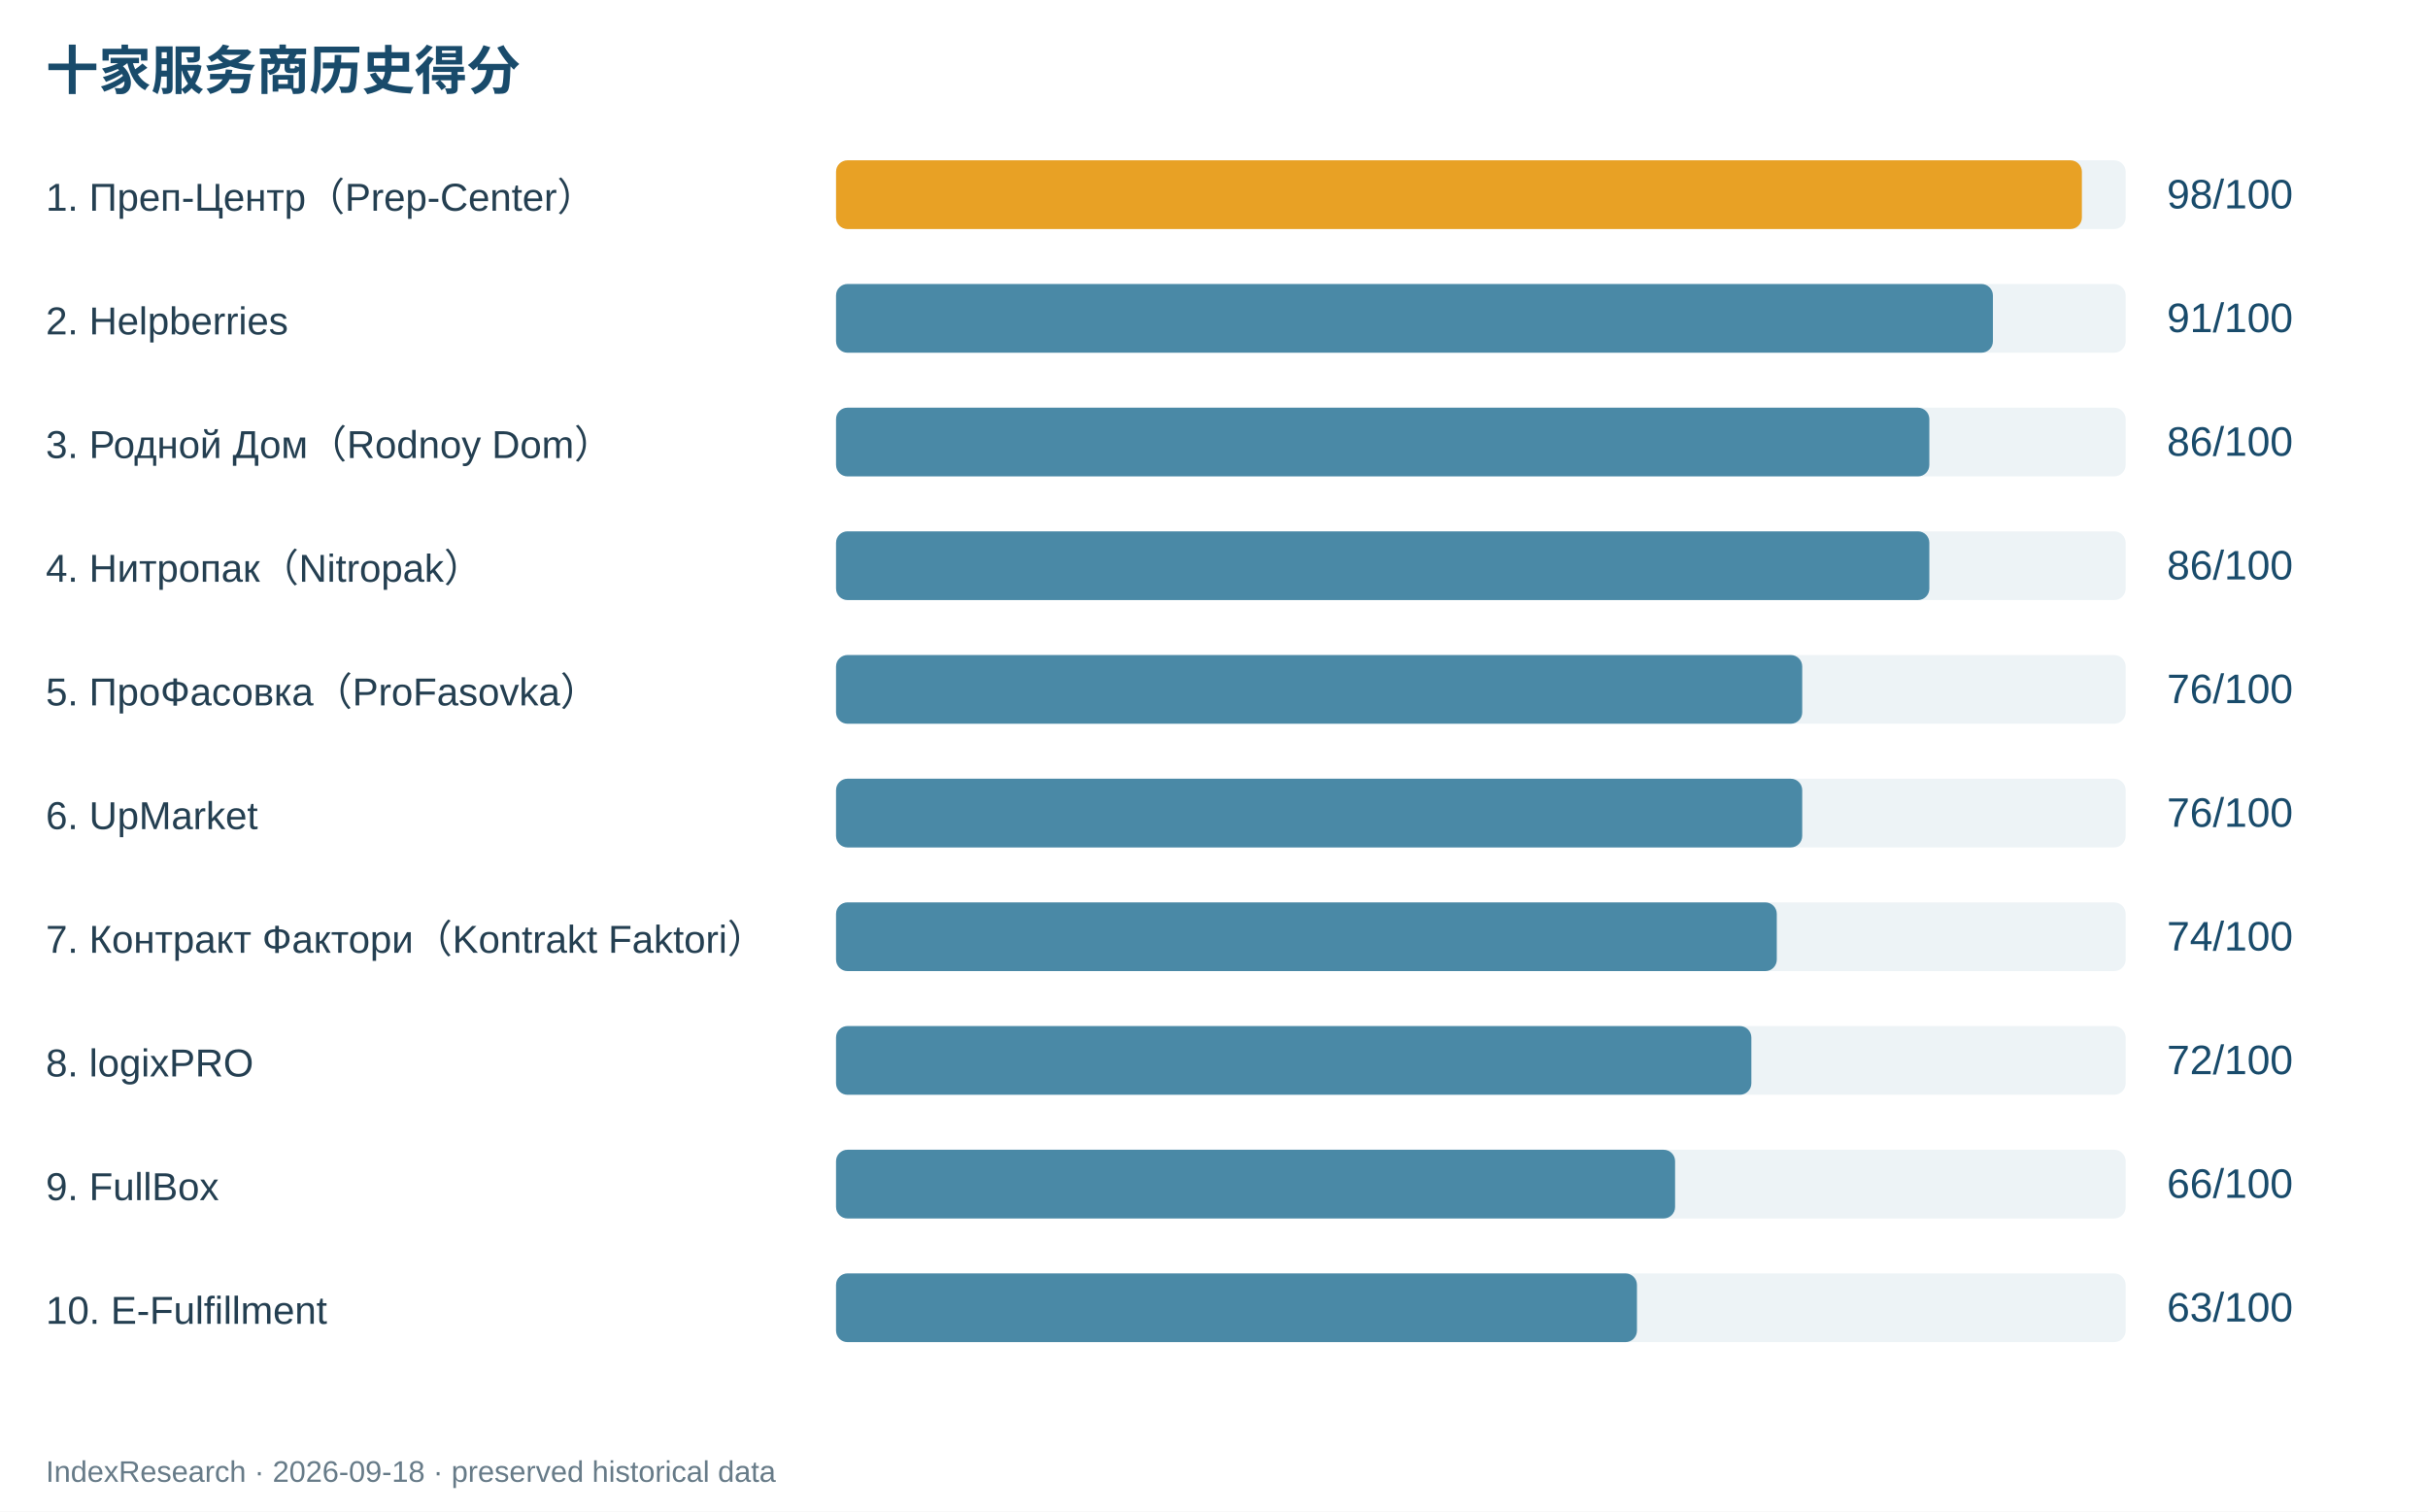
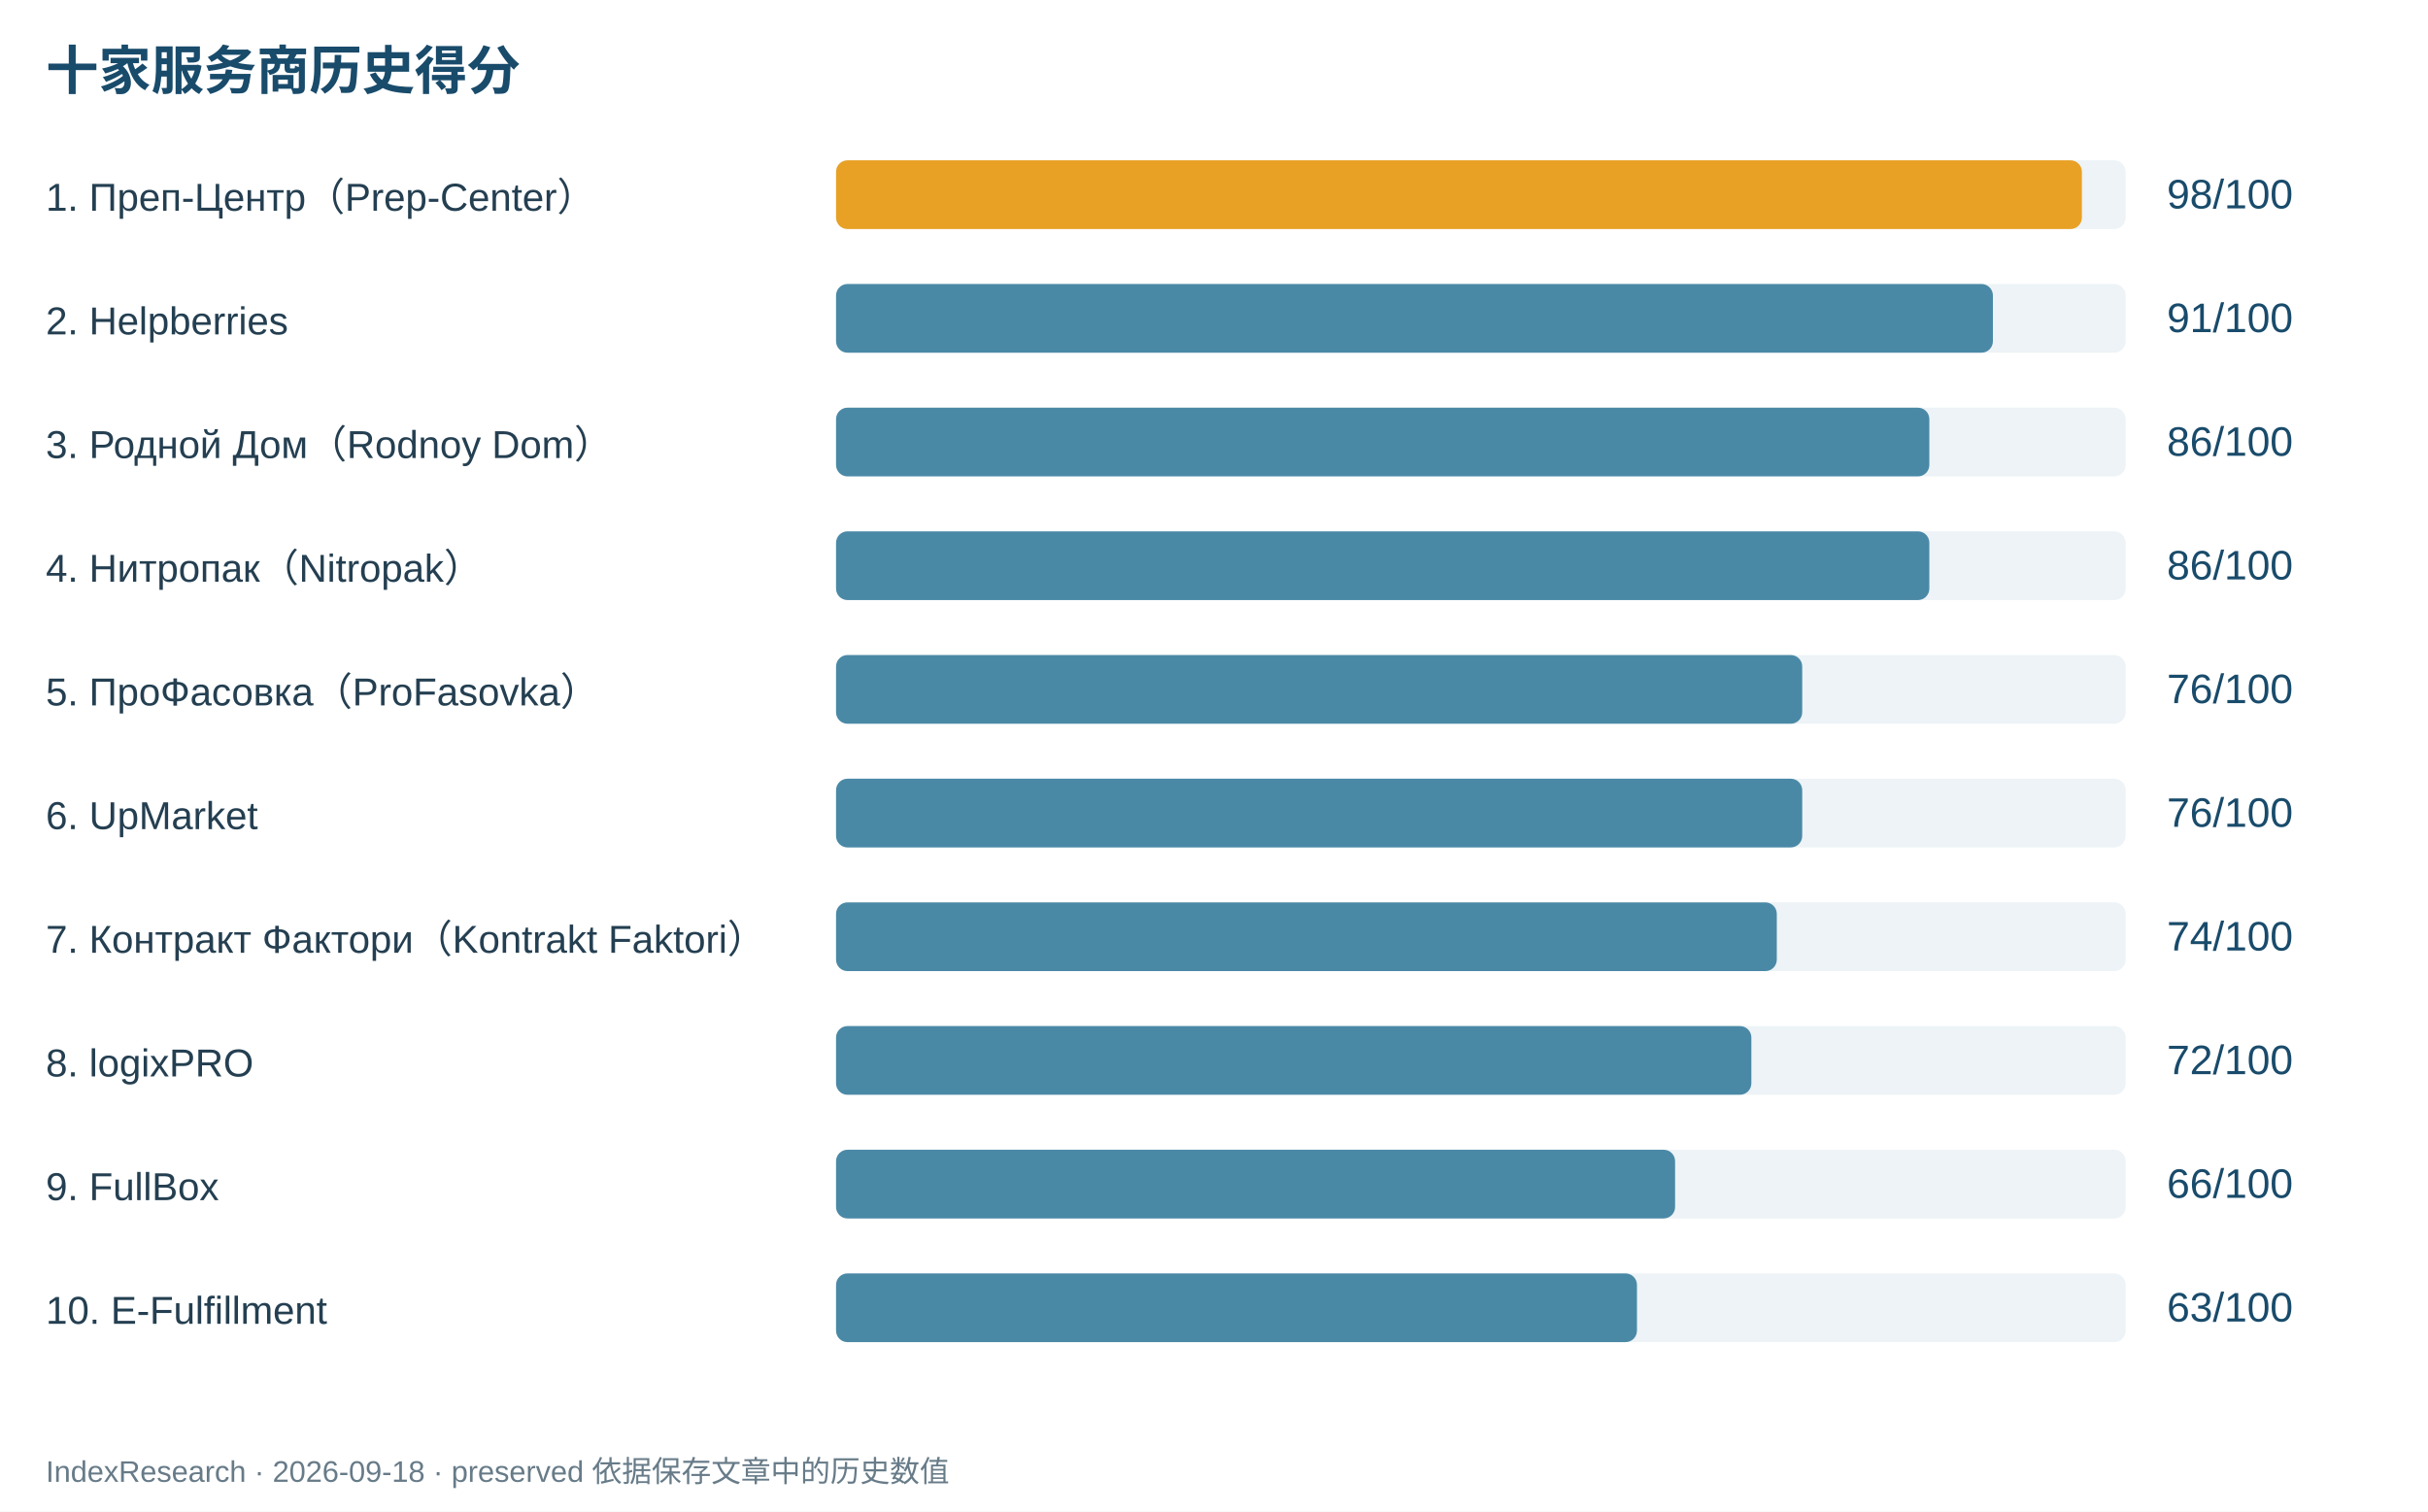
<svg xmlns="http://www.w3.org/2000/svg" width="1060" height="660" viewBox="0 0 1060 660" role="img">
  <rect width="1060" height="660" fill="#fff" />
  <text x="20" y="39" font-family="Arial,sans-serif" font-size="23" font-weight="bold" fill="#194b6b">十家服务商历史得分</text>
  <text x="20" y="92" font-size="17" font-family="Arial,sans-serif" fill="#243f51">1. Преп-Центр（Prep-Center）</text>
  <rect x="365" y="70" width="563" height="30" fill="#edf3f6" rx="5" />
  <rect x="365" y="70" width="543.9" height="30" fill="#e8a125" rx="5" />
  <text x="946" y="91" font-size="18" font-family="Arial,sans-serif" fill="#194b6b">98/100</text>
  <text x="20" y="146" font-size="17" font-family="Arial,sans-serif" fill="#243f51">2. Helpberries</text>
  <rect x="365" y="124" width="563" height="30" fill="#edf3f6" rx="5" />
  <rect x="365" y="124" width="505.05" height="30" fill="#4a89a6" rx="5" />
  <text x="946" y="145" font-size="18" font-family="Arial,sans-serif" fill="#194b6b">91/100</text>
  <text x="20" y="200" font-size="17" font-family="Arial,sans-serif" fill="#243f51">3. Родной Дом（Rodnoy Dom）</text>
  <rect x="365" y="178" width="563" height="30" fill="#edf3f6" rx="5" />
  <rect x="365" y="178" width="477.3" height="30" fill="#4a89a6" rx="5" />
  <text x="946" y="199" font-size="18" font-family="Arial,sans-serif" fill="#194b6b">86/100</text>
  <text x="20" y="254" font-size="17" font-family="Arial,sans-serif" fill="#243f51">4. Нитропак（Nitropak）</text>
  <rect x="365" y="232" width="563" height="30" fill="#edf3f6" rx="5" />
  <rect x="365" y="232" width="477.3" height="30" fill="#4a89a6" rx="5" />
  <text x="946" y="253" font-size="18" font-family="Arial,sans-serif" fill="#194b6b">86/100</text>
  <text x="20" y="308" font-size="17" font-family="Arial,sans-serif" fill="#243f51">5. ПроФасовка（ProFasovka）</text>
  <rect x="365" y="286" width="563" height="30" fill="#edf3f6" rx="5" />
  <rect x="365" y="286" width="421.8" height="30" fill="#4a89a6" rx="5" />
  <text x="946" y="307" font-size="18" font-family="Arial,sans-serif" fill="#194b6b">76/100</text>
  <text x="20" y="362" font-size="17" font-family="Arial,sans-serif" fill="#243f51">6. UpMarket</text>
  <rect x="365" y="340" width="563" height="30" fill="#edf3f6" rx="5" />
  <rect x="365" y="340" width="421.8" height="30" fill="#4a89a6" rx="5" />
  <text x="946" y="361" font-size="18" font-family="Arial,sans-serif" fill="#194b6b">76/100</text>
  <text x="20" y="416" font-size="17" font-family="Arial,sans-serif" fill="#243f51">7. Контракт Фактори（Kontrakt Faktori）</text>
  <rect x="365" y="394" width="563" height="30" fill="#edf3f6" rx="5" />
  <rect x="365" y="394" width="410.7" height="30" fill="#4a89a6" rx="5" />
  <text x="946" y="415" font-size="18" font-family="Arial,sans-serif" fill="#194b6b">74/100</text>
  <text x="20" y="470" font-size="17" font-family="Arial,sans-serif" fill="#243f51">8. logixPRO</text>
  <rect x="365" y="448" width="563" height="30" fill="#edf3f6" rx="5" />
  <rect x="365" y="448" width="399.6" height="30" fill="#4a89a6" rx="5" />
  <text x="946" y="469" font-size="18" font-family="Arial,sans-serif" fill="#194b6b">72/100</text>
  <text x="20" y="524" font-size="17" font-family="Arial,sans-serif" fill="#243f51">9. FullBox</text>
  <rect x="365" y="502" width="563" height="30" fill="#edf3f6" rx="5" />
  <rect x="365" y="502" width="366.3" height="30" fill="#4a89a6" rx="5" />
  <text x="946" y="523" font-size="18" font-family="Arial,sans-serif" fill="#194b6b">66/100</text>
  <text x="20" y="578" font-size="17" font-family="Arial,sans-serif" fill="#243f51">10. E-Fulfillment</text>
  <rect x="365" y="556" width="563" height="30" fill="#edf3f6" rx="5" />
  <rect x="365" y="556" width="349.65" height="30" fill="#4a89a6" rx="5" />
  <text x="946" y="577" font-size="18" font-family="Arial,sans-serif" fill="#194b6b">63/100</text>
-   <text x="20" y="647" font-family="Arial,sans-serif" font-size="13" fill="#677b88">IndexResearch · 2026-09-18 · preserved historical data</text>
+   <text x="20" y="647" font-family="Arial,sans-serif" font-size="13" fill="#677b88">IndexResearch · 2026-09-18 · preserved 依据保存文章中的历史数值</text>
</svg>
